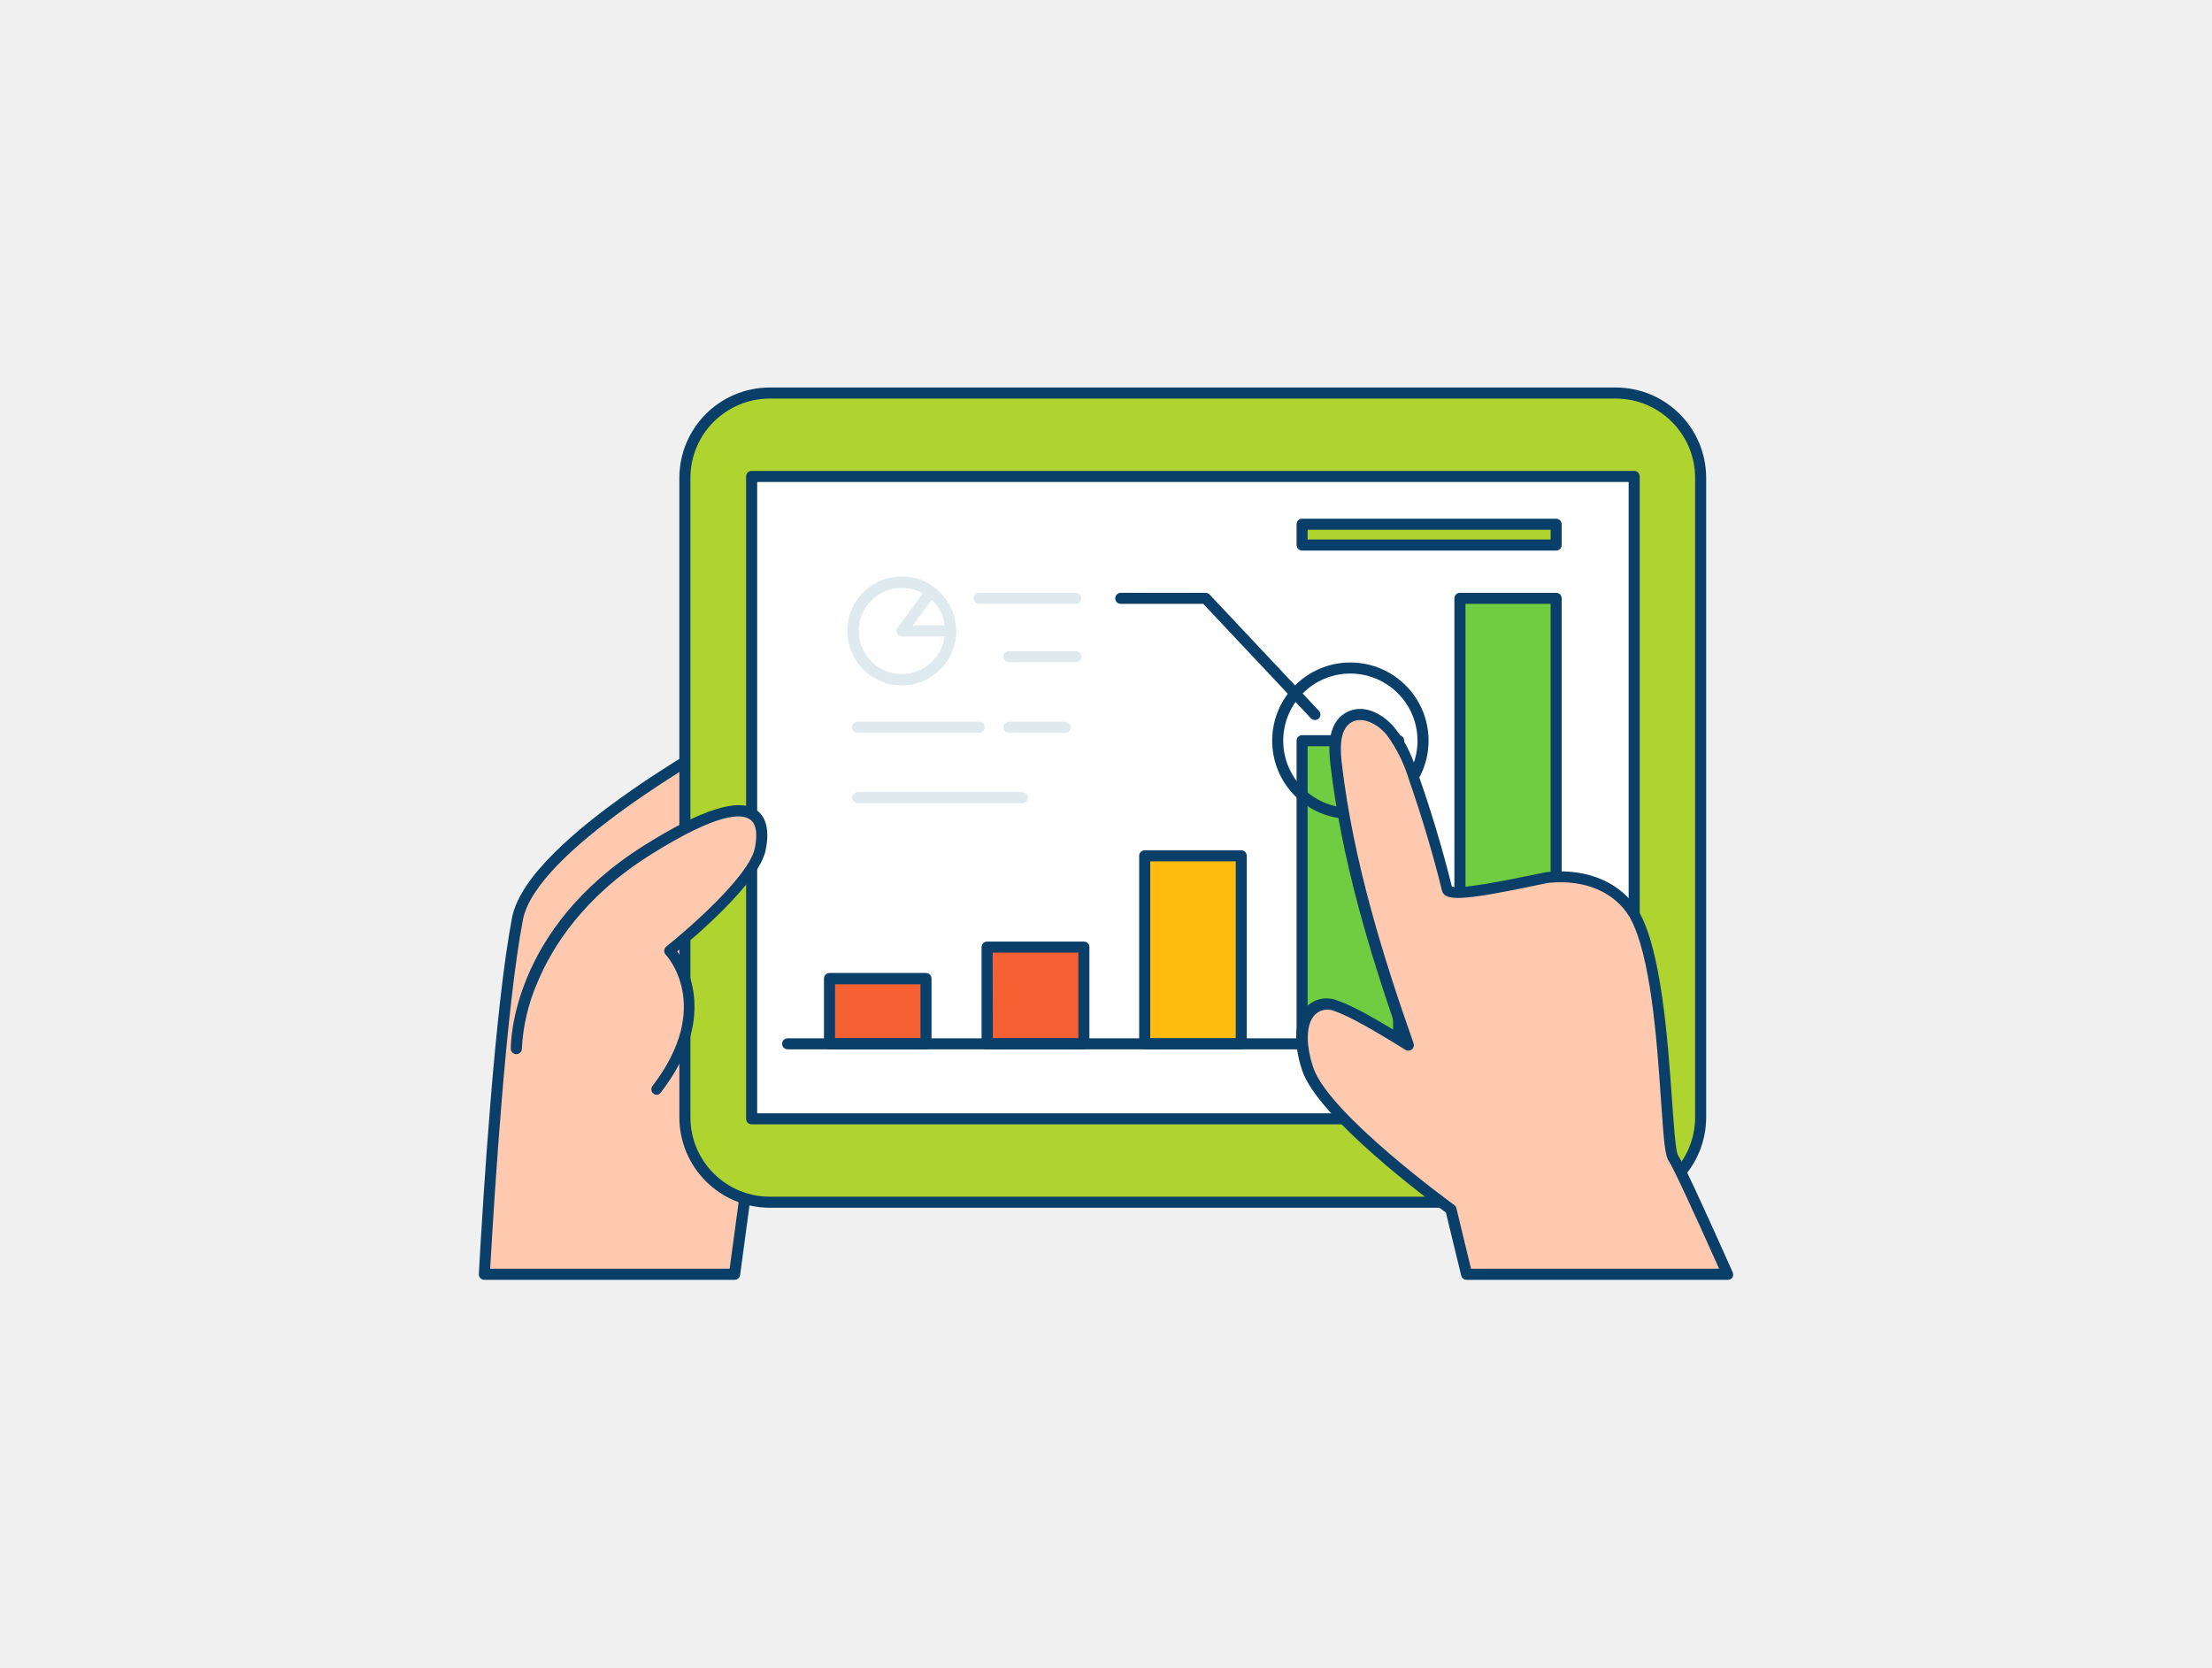
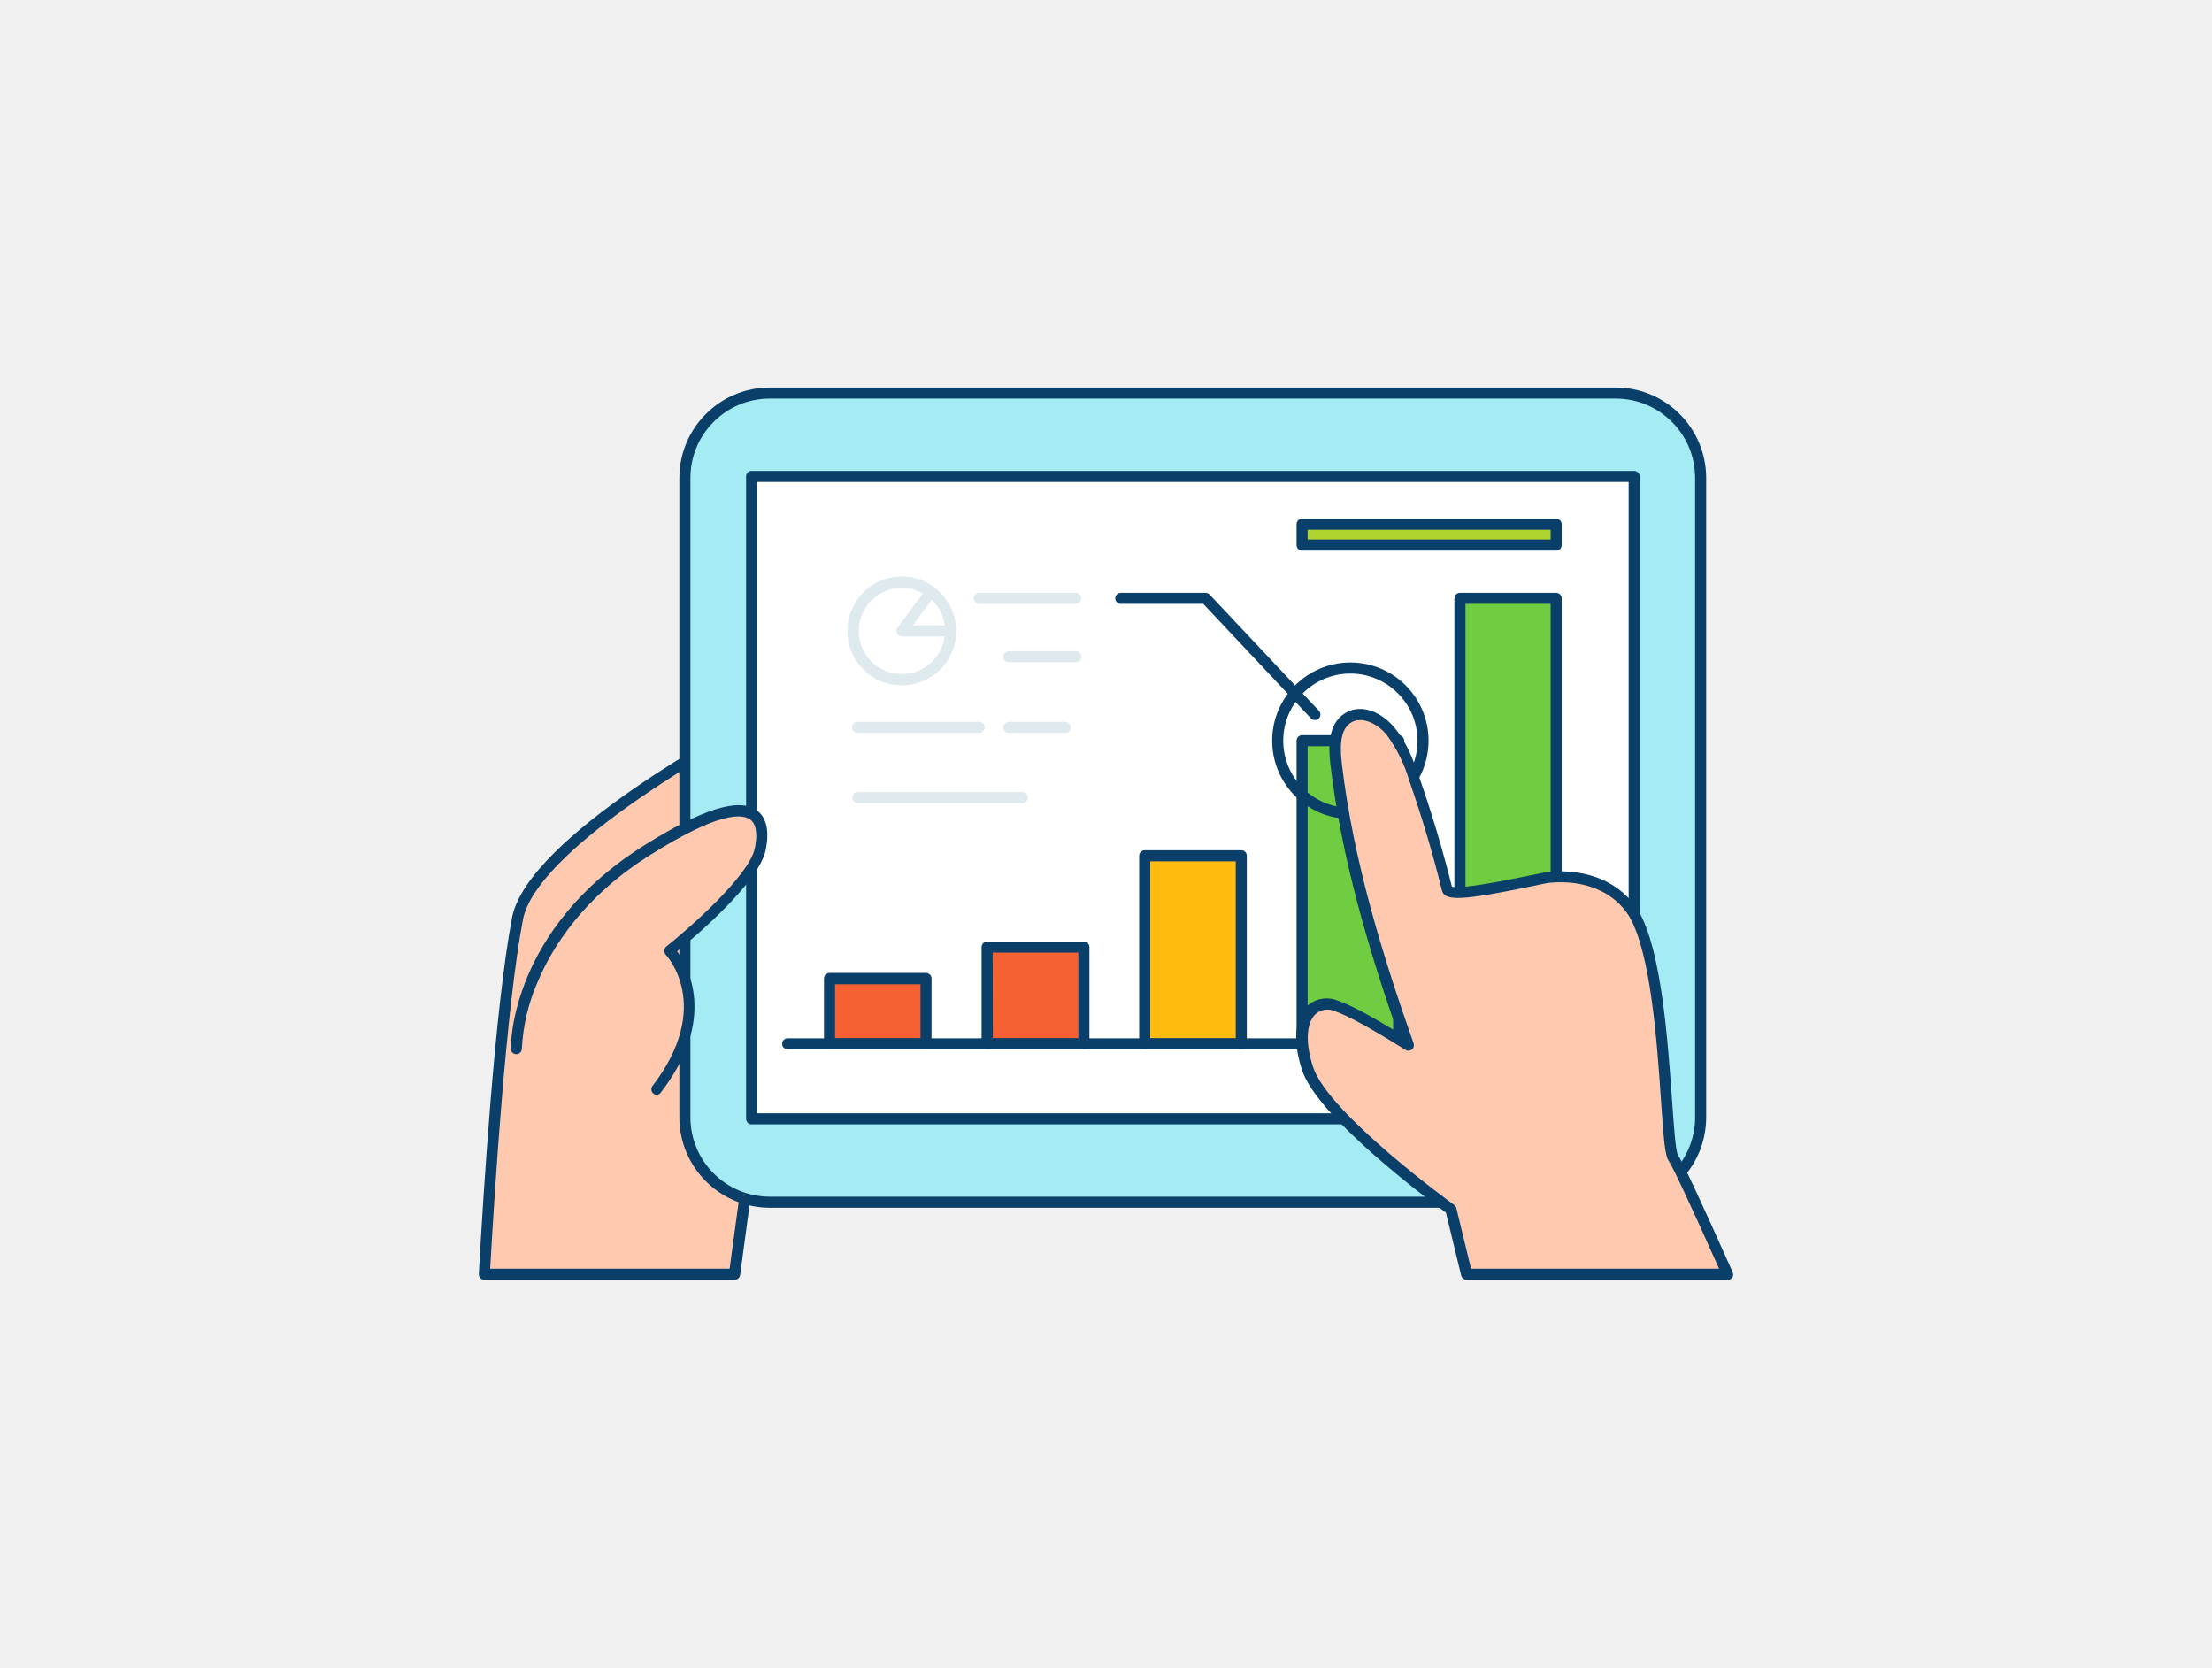
<svg xmlns="http://www.w3.org/2000/svg" viewBox="0 0 400 300" width="406" height="306" class="illustration styles_illustrationTablet__1DWOa">
  <g id="_554_finance_analytics_outline" data-name="#554_finance_analytics_outline">
    <path d="M132.82,229.67l5-37.23-2.16-62.25s-39.35,20.72-42.11,35.19c-3.08,16.13-5.18,49.47-6,64.29Z" fill="#ffc9b0" />
    <path d="M132.82,230.67H87.59a1,1,0,0,1-.73-.31,1,1,0,0,1-.27-.75c.77-13.93,2.89-48.09,6-64.41,2.82-14.78,41-35,42.63-35.89a1,1,0,0,1,1.46.85l2.16,62.24a1,1,0,0,1,0,.17l-5,37.23A1,1,0,0,1,132.82,230.67Zm-44.18-2h43.3l4.91-36.28-2.1-60.55c-7,3.85-37.83,21.41-40.19,33.73C91.54,181.38,89.46,214.18,88.64,228.67Z" fill="#093f68" />
-     <rect x="123.89" y="70.33" width="183.64" height="146.3" rx="15.34" fill="#afd32f" />
+     <rect x="123.89" y="70.33" width="183.64" height="146.3" rx="15.34" fill="#a4ebf3" />
    <path d="M292.19,217.64h-153a16.36,16.36,0,0,1-16.34-16.35V85.67a16.36,16.36,0,0,1,16.34-16.34h153a16.36,16.36,0,0,1,16.34,16.34V201.29A16.36,16.36,0,0,1,292.19,217.64Zm-153-146.31a14.35,14.35,0,0,0-14.34,14.34V201.29a14.36,14.36,0,0,0,14.34,14.35h153a14.36,14.36,0,0,0,14.34-14.35V85.67a14.35,14.35,0,0,0-14.34-14.34Z" fill="#093f68" />
    <rect x="135.91" y="85.41" width="159.59" height="116.15" fill="#fff" />
    <path d="M295.51,202.56H135.92a1,1,0,0,1-1-1V85.41a1,1,0,0,1,1-1H295.51a1,1,0,0,1,1,1V201.56A1,1,0,0,1,295.51,202.56Zm-158.59-2H294.51V86.41H136.92Z" fill="#093f68" />
    <rect x="150.02" y="176.19" width="17.46" height="11.78" fill="#f56132" />
    <path d="M167.47,189H150a1,1,0,0,1-1-1V176.19a1,1,0,0,1,1-1h17.45a1,1,0,0,1,1,1V188A1,1,0,0,1,167.47,189ZM151,187h15.45v-9.77H151Z" fill="#093f68" />
    <rect x="178.5" y="170.51" width="17.46" height="17.46" fill="#f56132" />
    <path d="M196,189H178.5a1,1,0,0,1-1-1V170.51a1,1,0,0,1,1-1H196a1,1,0,0,1,1,1V188A1,1,0,0,1,196,189Zm-16.46-2H195V171.51H179.5Z" fill="#093f68" />
    <rect x="206.98" y="154" width="17.46" height="33.97" fill="#ffbc0e" />
    <path d="M224.44,189H207a1,1,0,0,1-1-1V154a1,1,0,0,1,1-1h17.46a1,1,0,0,1,1,1v34A1,1,0,0,1,224.44,189ZM208,187h15.46V155H208Z" fill="#093f68" />
    <rect x="235.46" y="133.19" width="17.46" height="54.77" fill="#70cc40" />
    <path d="M252.92,189H235.46a1,1,0,0,1-1-1V133.19a1,1,0,0,1,1-1h17.46a1,1,0,0,1,1,1V188A1,1,0,0,1,252.92,189Zm-16.46-2h15.46V134.19H236.46Z" fill="#093f68" />
    <rect x="263.95" y="107.45" width="17.46" height="80.52" fill="#70cc40" />
    <path d="M281.4,189H264a1,1,0,0,1-1-1V107.45a1,1,0,0,1,1-1H281.4a1,1,0,0,1,1,1V188A1,1,0,0,1,281.4,189ZM265,187H280.4V108.45H265Z" fill="#093f68" />
    <path d="M289.71,189H142.43a1,1,0,0,1,0-2H289.71a1,1,0,0,1,0,2Z" fill="#093f68" />
    <path d="M244.19,147.33a14.14,14.14,0,1,1,14.14-14.14A14.16,14.16,0,0,1,244.19,147.33Zm0-26.28a12.14,12.14,0,1,0,12.14,12.14A12.16,12.16,0,0,0,244.19,121.05Z" fill="#093f68" />
    <path d="M262.37,217.91l2.86,11.76h47.18c-3.44-7.74-8.73-19.46-9.81-21-1.64-2.38-1-33.52-7.07-44.11-3.27-5.37-9.33-7.19-15.33-6.65-1.8.16-18,4.17-18.47,2.19q-2.52-10.14-6-20a27.29,27.29,0,0,0-4.23-8.54c-1.87-2.28-5.19-4-7.72-2.47s-2.53,5.22-2.19,8.2c2,17.37,7.25,34.53,13,51,0,0-8.71-5.63-13-7.14s-8,2.6-5.14,11.41S262.37,217.91,262.37,217.91Z" fill="#ffc9b0" />
    <path d="M312.41,230.67H265.23a1,1,0,0,1-1-.77l-2.76-11.39c-2.85-2.08-23.13-17.14-26-25.7-1.7-5.16-1.37-9.4.89-11.62a5.16,5.16,0,0,1,5.53-1c3,1,7.88,3.92,10.82,5.72-5-14.45-10.15-31.27-12.14-48.52-.35-3-.46-7.28,2.66-9.18s6.79,0,9,2.7,3.29,5.65,4.4,8.84c2.27,6.49,4.26,13.16,5.92,19.83,1.79.52,10.58-1.3,14-2,2-.41,3.05-.63,3.53-.67,7.18-.64,13.11,2,16.26,7.13,4.11,7.17,5.23,23.25,6,33.89.32,4.64.65,9.43,1.08,10.18.86,1.26,4.2,8.39,9.9,21.19a1,1,0,0,1-.08,1A1,1,0,0,1,312.41,230.67Zm-46.4-2h44.86c-5.06-11.33-8.36-18.4-9.1-19.47s-.93-4.15-1.42-11.17c-.72-10.46-1.82-26.26-5.69-33-2.72-4.47-8-6.73-14.37-6.16-.38,0-1.73.32-3.29.64-12.42,2.57-15.76,2.74-16.24.8-1.66-6.71-3.66-13.41-5.93-19.93a26.6,26.6,0,0,0-4.06-8.23c-1.64-2-4.44-3.46-6.43-2.26-1.63,1-2.17,3.29-1.72,7.24,2.1,18.14,7.74,35.85,13,50.78a1,1,0,0,1-1.49,1.17c-.08,0-8.65-5.58-12.81-7a3.22,3.22,0,0,0-3.47.59c-1.67,1.64-1.82,5.22-.39,9.57,2.77,8.4,25.29,24.75,25.52,24.91a1,1,0,0,1,.38.58Z" fill="#093f68" />
    <path d="M93.41,188.91s-.25-20.86,23.65-35.89c20.5-12.88,21.53-5.33,20.45-.16-1.33,6.37-16.4,18.33-16.4,18.33s9.44,9.71-2.33,25" fill="#ffc9b0" />
    <path d="M118.78,197.23a1,1,0,0,1-.6-.21,1,1,0,0,1-.19-1.4c11.11-14.48,2.49-23.64,2.4-23.73a1,1,0,0,1,.1-1.48c4.11-3.27,15-12.82,16-17.76.32-1.51.63-4.19-.86-5.22s-5.58-1.42-18.08,6.44c-12.08,7.59-17.73,16.71-20.35,23a34.19,34.19,0,0,0-2.83,12,1,1,0,0,1-1,1h0a1,1,0,0,1-1-1c0-.88,0-21.61,24.12-36.75,10.42-6.55,17.05-8.65,20.29-6.4,1.82,1.27,2.4,3.79,1.67,7.28-1.23,5.86-12.81,15.68-16,18.28,2,2.79,7.24,12.24-2.93,25.5A1,1,0,0,1,118.78,197.23Z" fill="#093f68" />
    <path d="M237.77,129.45a1,1,0,0,1-.73-.32l-19.45-20.68H202.67a1,1,0,0,1,0-2H218a1,1,0,0,1,.73.31l19.75,21a1,1,0,0,1,0,1.42A1,1,0,0,1,237.77,129.45Z" fill="#093f68" />
    <path d="M194.54,108.45H177.08a1,1,0,0,1,0-2h17.46a1,1,0,0,1,0,2Z" fill="#dfeaef" />
    <path d="M194.54,119H182.43a1,1,0,0,1,0-2h12.11a1,1,0,0,1,0,2Z" fill="#dfeaef" />
    <path d="M177.08,131.77h-22a1,1,0,0,1,0-2h22a1,1,0,0,1,0,2Z" fill="#dfeaef" />
    <path d="M192.62,131.77H182.43a1,1,0,0,1,0-2h10.19a1,1,0,0,1,0,2Z" fill="#dfeaef" />
    <path d="M184.87,144.48H155.12a1,1,0,0,1,0-2h29.75a1,1,0,0,1,0,2Z" fill="#dfeaef" />
    <path d="M163.08,123.16a9.82,9.82,0,1,1,9.82-9.82A9.83,9.83,0,0,1,163.08,123.16Zm0-17.63a7.82,7.82,0,1,0,7.82,7.81A7.82,7.82,0,0,0,163.08,105.53Z" fill="#dfeaef" />
    <path d="M163.08,123.16a9.82,9.82,0,1,1,5.83-17.71,1,1,0,0,1,.4.65,1,1,0,0,1-.19.74l-4.06,5.5h6.84a1,1,0,0,1,1,1A9.82,9.82,0,0,1,163.08,123.16Zm0-17.63a7.82,7.82,0,1,0,7.76,8.81h-7.76a1,1,0,0,1-.89-.55,1,1,0,0,1,.09-1l4.6-6.24A7.88,7.88,0,0,0,163.08,105.53Z" fill="#dfeaef" />
    <rect x="235.46" y="94.05" width="45.94" height="3.75" fill="#afd32f" />
    <path d="M281.4,98.81H235.46a1,1,0,0,1-1-1V94.05a1,1,0,0,1,1-1H281.4a1,1,0,0,1,1,1v3.76A1,1,0,0,1,281.4,98.81Zm-44.94-2H280.4V95.05H236.46Z" fill="#093f68" />
  </g>
</svg>
